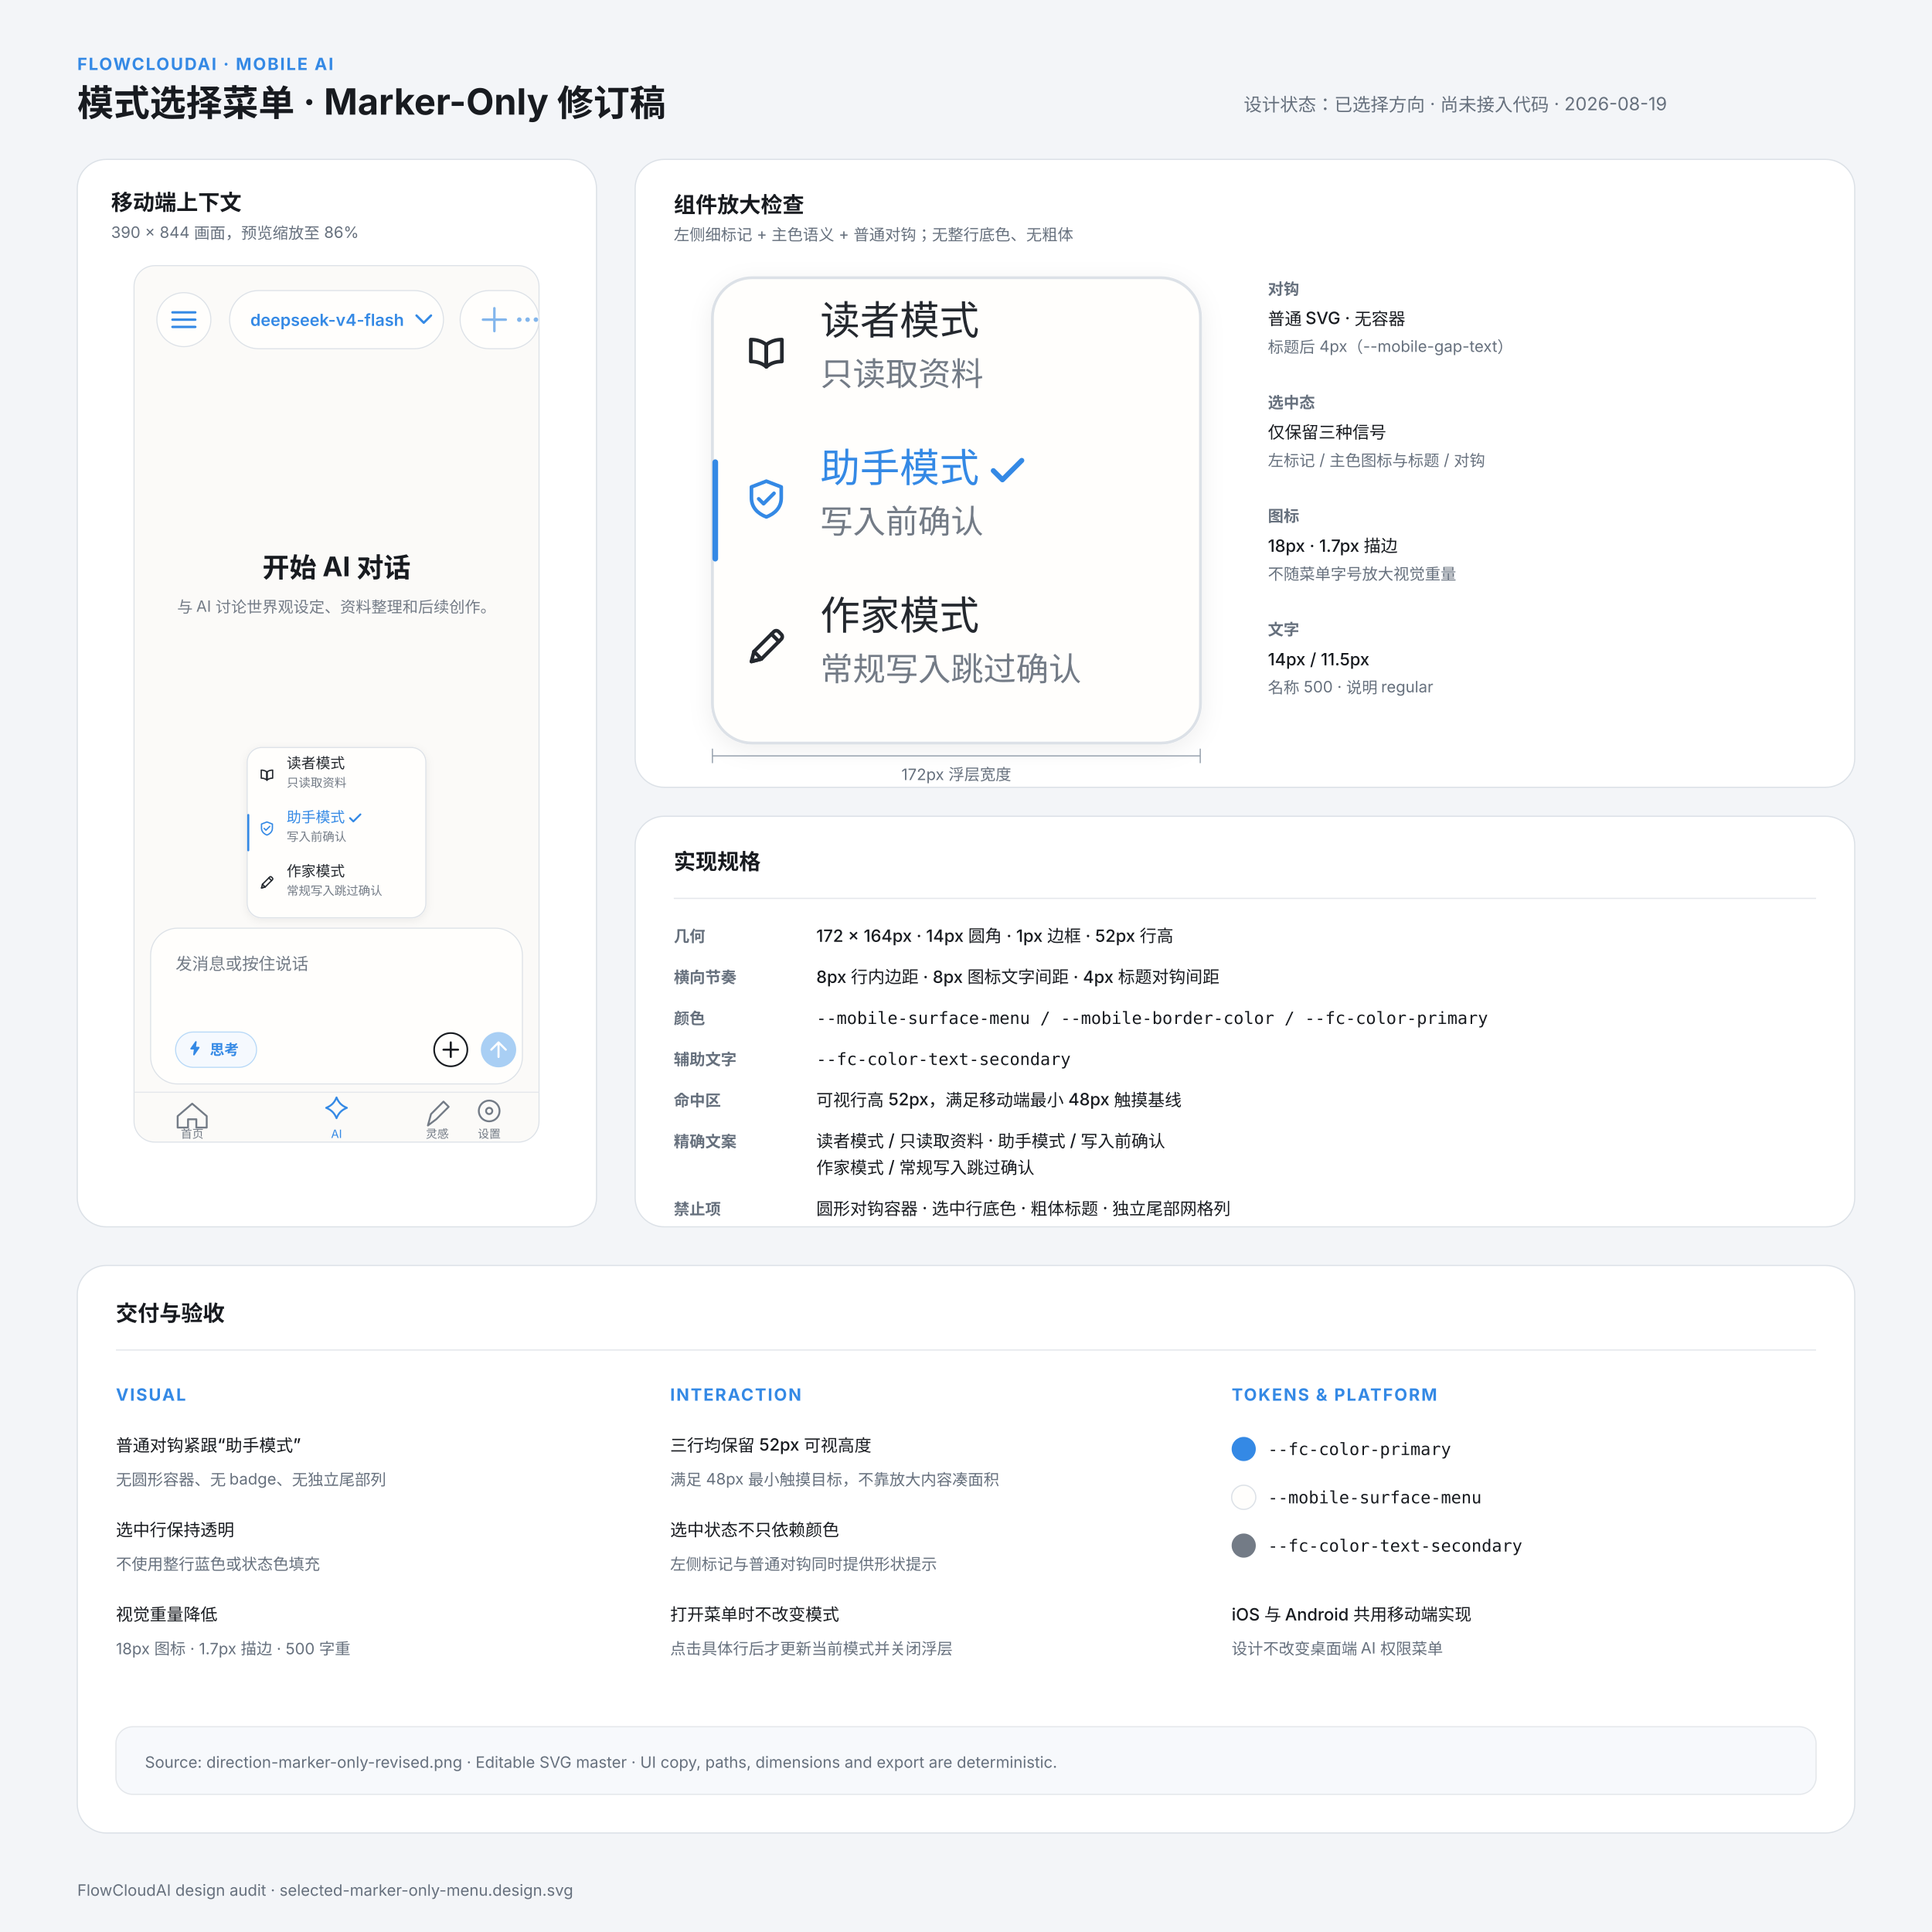
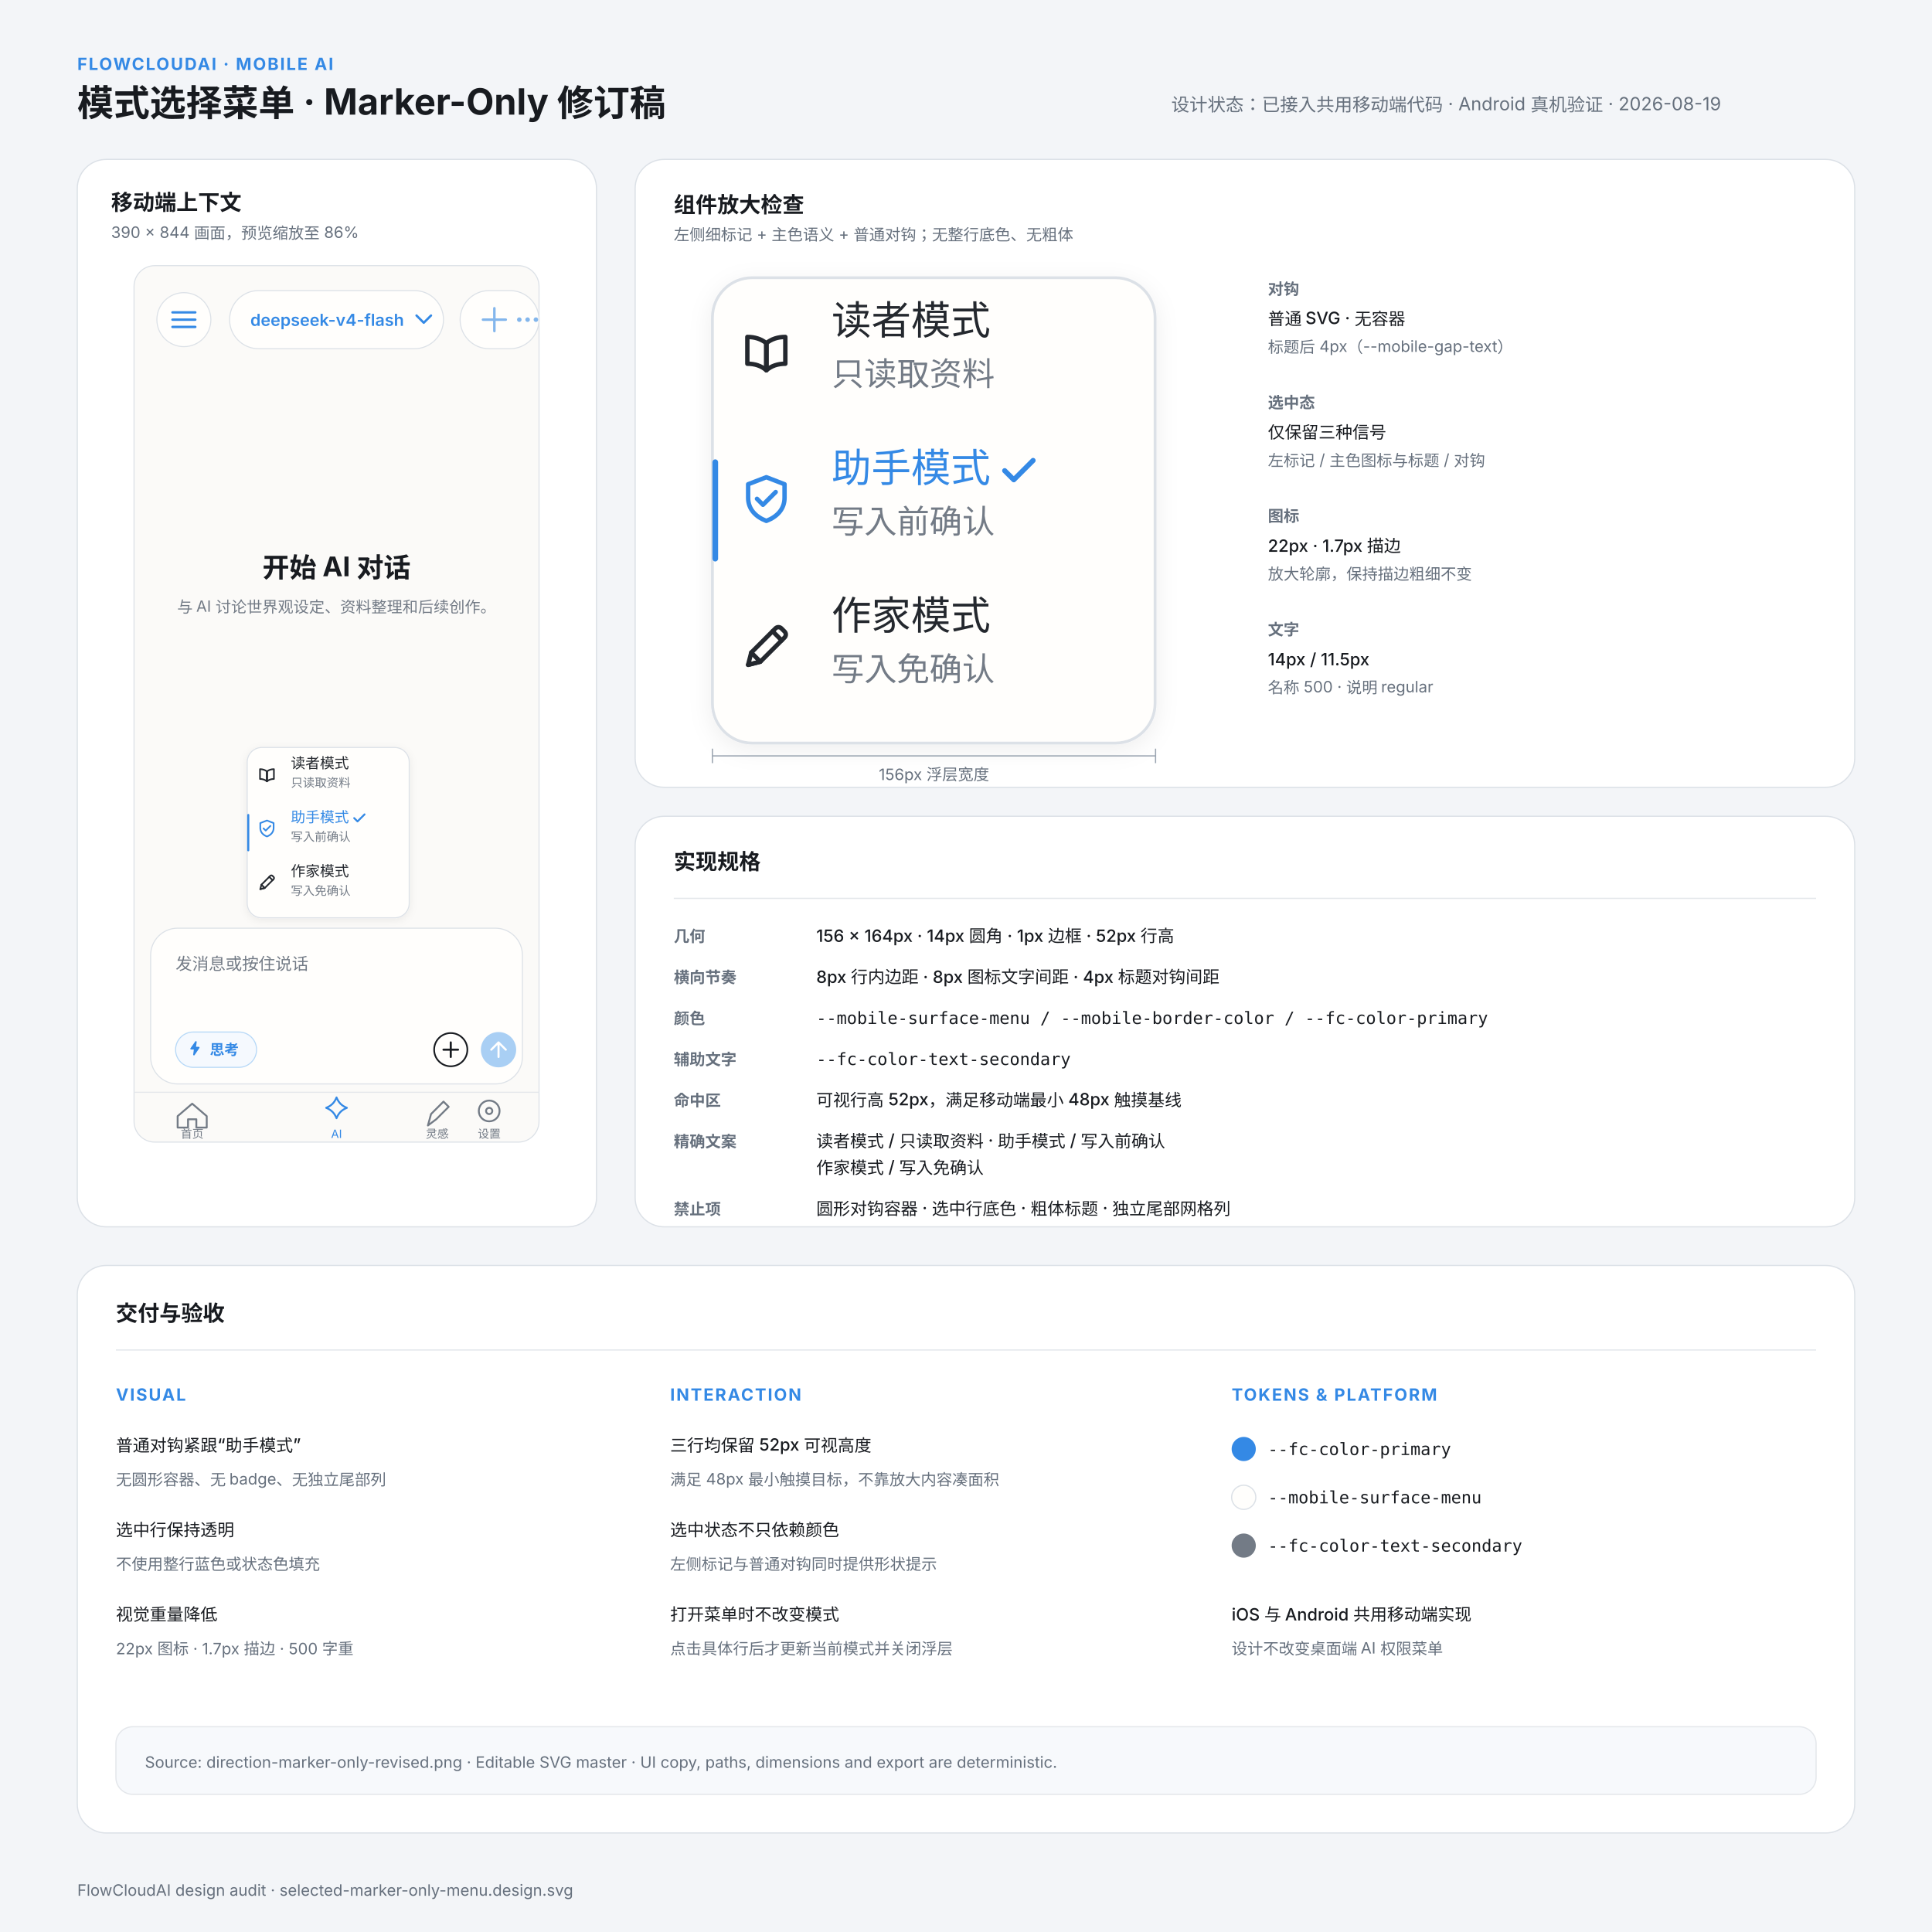
<svg xmlns="http://www.w3.org/2000/svg" width="1600" height="1600" viewBox="0 0 1600 1600">
  <defs>
    <filter id="panel-shadow" x="-24%" y="-24%" width="148%" height="160%">
      <feDropShadow dx="0" dy="6" stdDeviation="10" flood-color="#181b20" flood-opacity="0.09" />
    </filter>
    <filter id="soft-shadow" x="-16%" y="-16%" width="132%" height="150%">
      <feDropShadow dx="0" dy="2" stdDeviation="4" flood-color="#181b20" flood-opacity="0.07" />
    </filter>
    <g id="reader-icon" fill="none" stroke="currentColor" stroke-width="1.7" stroke-linecap="round" stroke-linejoin="round">
      <path d="M12 8.8C10 7.2 7.6 6.4 4.7 6.4v10.3c2.9 0 5.3.8 7.3 2.5Z" />
      <path d="M12 8.8c2-1.6 4.4-2.4 7.3-2.4v10.3c-2.9 0-5.3.8-7.3 2.5Z" />
      <path d="M12 8.8v10.4" />
    </g>
    <g id="assistant-icon" fill="none" stroke="currentColor" stroke-width="1.7" stroke-linecap="round" stroke-linejoin="round">
      <path d="M12 3.6 19 6.3v5.2c0 4.3-2.8 7.3-7 8.9-4.2-1.6-7-4.6-7-8.9V6.3Z" />
      <path d="m8.4 11.9 2.3 2.3 4.9-4.9" />
    </g>
    <g id="writer-icon" fill="none" stroke="currentColor" stroke-width="1.7" stroke-linecap="round" stroke-linejoin="round">
      <path d="m5 19 1.2-4.7L15.5 5a1.6 1.6 0 0 1 2.3 0L19 6.2a1.6 1.6 0 0 1 0 2.3l-9.3 9.3Z" />
      <path d="m14.4 6.1 3.5 3.5M6.2 14.3l3.5 3.5M5 19l4.7-1.2" />
    </g>
    <g id="thinking-icon" fill="#3489e5" stroke="#3489e5" stroke-width="2.1" stroke-linecap="round" stroke-linejoin="round">
      <path d="M13.3 3.5 6.9 12.6h4.9l-1.1 7.9 6.4-9.4h-4.8Z" />
    </g>
    <g id="plain-check" fill="none" stroke="currentColor" stroke-width="1.8" stroke-linecap="round" stroke-linejoin="round">
      <path d="M1 5 4.2 8.2 11 1.4" />
    </g>
    <g id="mode-menu">
-       <rect width="172" height="164" rx="14" fill="#fffefc" stroke="#dce1e7" filter="url(#soft-shadow)" />
+       <rect width="156" height="164" rx="14" fill="#fffefc" stroke="#dce1e7" filter="url(#soft-shadow)" />
      <rect x="0" y="64" width="2" height="36" rx="1" fill="#3489e5" />
-       <g transform="translate(10 17) scale(.75)" color="#24282e">
+       <g transform="translate(8 15) scale(.9167)" color="#24282e">
        <use href="#reader-icon" />
      </g>
-       <text x="38" y="20" fill="#24282e" font-size="14" font-weight="500">读者模式</text>
-       <text x="38" y="38" fill="#737b86" font-size="11.5">只读取资料</text>
-       <g transform="translate(10 69) scale(.75)" color="#3489e5">
+       <text x="42" y="20" fill="#24282e" font-size="14" font-weight="500">读者模式</text>
+       <text x="42" y="38" fill="#737b86" font-size="11.5">只读取资料</text>
+       <g transform="translate(8 67) scale(.9167)" color="#3489e5">
        <use href="#assistant-icon" />
      </g>
-       <text x="38" y="72" fill="#3489e5" font-size="14" font-weight="500">助手模式</text>
-       <g transform="translate(98 63)" color="#3489e5">
+       <text x="42" y="72" fill="#3489e5" font-size="14" font-weight="500">助手模式</text>
+       <g transform="translate(102 63)" color="#3489e5">
        <use href="#plain-check" />
      </g>
-       <text x="38" y="90" fill="#737b86" font-size="11.5">写入前确认</text>
-       <g transform="translate(10 121) scale(.75)" color="#24282e">
+       <text x="42" y="90" fill="#737b86" font-size="11.5">写入前确认</text>
+       <g transform="translate(8 119) scale(.9167)" color="#24282e">
        <use href="#writer-icon" />
      </g>
-       <text x="38" y="124" fill="#24282e" font-size="14" font-weight="500">作家模式</text>
-       <text x="38" y="142" fill="#737b86" font-size="11.5">常规写入跳过确认</text>
+       <text x="42" y="124" fill="#24282e" font-size="14" font-weight="500">作家模式</text>
+       <text x="42" y="142" fill="#737b86" font-size="11.5">写入免确认</text>
    </g>
    <style>
      text { font-family: system-ui, -apple-system, "PingFang SC", "Noto Sans SC", sans-serif; }
      .eyebrow { fill: #3489e5; font-size: 14px; font-weight: 650; letter-spacing: 1.2px; }
      .title { fill: #181b20; font-size: 30px; font-weight: 700; }
      .subtitle { fill: #66707d; font-size: 15px; }
      .section-title { fill: #181b20; font-size: 18px; font-weight: 650; }
      .label { fill: #66707d; font-size: 13px; font-weight: 600; }
      .value { fill: #181b20; font-size: 14px; font-weight: 500; }
      .note { fill: #66707d; font-size: 13px; }
      .mono { font-family: ui-monospace, SFMono-Regular, Menlo, monospace; }
    </style>
  </defs>
  <rect width="1600" height="1600" fill="#f3f5f8" />
  <text x="64" y="58" class="eyebrow">FLOWCLOUDAI · MOBILE AI</text>
  <text x="64" y="96" class="title">模式选择菜单 · Marker-Only 修订稿</text>
-   <text x="1030" y="92" class="subtitle">设计状态：已选择方向 · 尚未接入代码 · 2026-08-19</text>
+   <text x="970" y="92" class="subtitle">设计状态：已接入共用移动端代码 · Android 真机验证 · 2026-08-19</text>
  <rect x="64" y="132" width="430" height="884" rx="24" fill="#ffffff" stroke="#dce1e7" />
  <text x="92" y="174" class="section-title">移动端上下文</text>
  <text x="92" y="197" class="note">390 × 844 画面，预览缩放至 86%</text>
  <g transform="translate(111 220) scale(.86)">
    <rect width="390" height="844" rx="20" fill="#fbfaf8" stroke="#dce1e7" />
    <g transform="translate(20 24)">
      <circle cx="28" cy="28" r="26" fill="#fffefc" stroke="#dce1e7" />
      <path d="M17 21h22M17 28h22M17 35h22" fill="none" stroke="#3489e5" stroke-width="2.3" stroke-linecap="round" />
      <rect x="72" width="206" height="56" rx="28" fill="#fffefc" stroke="#dce1e7" />
      <text x="92" y="34" fill="#3489e5" font-size="16" font-weight="600">deepseek-v4-flash</text>
      <path d="m252 24 7 7 7-7" fill="none" stroke="#3489e5" stroke-width="2.2" stroke-linecap="round" stroke-linejoin="round" />
      <rect x="294" width="76" height="56" rx="28" fill="#fffefc" stroke="#dce1e7" />
      <path d="M316 28h22M327 17v22" fill="none" stroke="#83b6ec" stroke-width="2.4" stroke-linecap="round" />
      <circle cx="351" cy="28" r="2.2" fill="#83b6ec" />
      <circle cx="359" cy="28" r="2.2" fill="#83b6ec" />
      <circle cx="367" cy="28" r="2.2" fill="#83b6ec" />
    </g>
    <text x="195" y="300" text-anchor="middle" fill="#181b20" font-size="26" font-weight="650">开始 AI 对话</text>
    <text x="195" y="334" text-anchor="middle" fill="#737b86" font-size="15">与 AI 讨论世界观设定、资料整理和后续创作。</text>
    <g transform="translate(109 464)">
      <use href="#mode-menu" />
    </g>
    <g transform="translate(16 638)">
      <rect width="358" height="150" rx="26" fill="#fffefc" stroke="#dce1e7" />
      <text x="24" y="40" fill="#737b86" font-size="16">发消息或按住说话</text>
      <g transform="translate(24 100)">
        <rect width="78" height="34" rx="17" fill="#f5f9fe" stroke="#b6d8f7" />
        <g transform="translate(10 7) scale(.72)">
          <use href="#thinking-icon" />
        </g>
        <text x="33" y="22" fill="#3489e5" font-size="14" font-weight="550">思考</text>
      </g>
      <g transform="translate(272 100)">
        <circle cx="17" cy="17" r="16" fill="none" stroke="#181b20" stroke-width="1.6" />
        <path d="M10 17h14M17 10v14" stroke="#181b20" stroke-width="2" stroke-linecap="round" />
      </g>
      <g transform="translate(318 100)">
        <circle cx="17" cy="17" r="17" fill="#a9cff4" />
        <path d="M17 24V10m0 0-7 7m7-7 7 7" fill="none" stroke="#ffffff" stroke-width="2" stroke-linecap="round" stroke-linejoin="round" />
      </g>
    </g>
    <line x1="0" y1="796" x2="390" y2="796" stroke="#e4e7eb" />
    <g fill="none" stroke="#737b86" stroke-width="1.8" stroke-linecap="round" stroke-linejoin="round">
      <path d="M42 819 56 807l14 12v11H60v-8h-8v8H42Z" />
      <path d="M185 811c5 2 8 5 10 10 2-5 5-8 10-10-5-2-8-5-10-10-2 5-5 8-10 10Z" stroke="#3489e5" />
      <path d="m283 828 3-11 12-12 5 5-12 12Z" />
      <circle cx="342" cy="814" r="10" />
      <circle cx="342" cy="814" r="3" />
    </g>
    <text x="56" y="840" text-anchor="middle" fill="#737b86" font-size="11">首页</text>
    <text x="195" y="840" text-anchor="middle" fill="#3489e5" font-size="11">AI</text>
    <text x="292" y="840" text-anchor="middle" fill="#737b86" font-size="11">灵感</text>
    <text x="342" y="840" text-anchor="middle" fill="#737b86" font-size="11">设置</text>
  </g>
  <rect x="526" y="132" width="1010" height="520" rx="24" fill="#ffffff" stroke="#dce1e7" />
  <text x="558" y="176" class="section-title">组件放大检查</text>
  <text x="558" y="199" class="note">左侧细标记 + 主色语义 + 普通对钩；无整行底色、无粗体</text>
  <g transform="translate(590 230) scale(2.35)">
    <use href="#mode-menu" />
  </g>
-   <line x1="590" y1="626" x2="994" y2="626" stroke="#9aa4b0" stroke-width="1" />
+   <line x1="590" y1="626" x2="957" y2="626" stroke="#9aa4b0" stroke-width="1" />
  <line x1="590" y1="620" x2="590" y2="632" stroke="#9aa4b0" />
-   <line x1="994" y1="620" x2="994" y2="632" stroke="#9aa4b0" />
-   <text x="792" y="646" text-anchor="middle" class="note">172px 浮层宽度</text>
+   <line x1="957" y1="620" x2="957" y2="632" stroke="#9aa4b0" />
+   <text x="773.5" y="646" text-anchor="middle" class="note">156px 浮层宽度</text>
  <g transform="translate(1050 244)">
    <text class="label" y="0">对钩</text>
    <text class="value" y="25">普通 SVG · 无容器</text>
    <text class="note" y="48">标题后 4px（--mobile-gap-text）</text>
    <text class="label" y="94">选中态</text>
    <text class="value" y="119">仅保留三种信号</text>
    <text class="note" y="142">左标记 / 主色图标与标题 / 对钩</text>
    <text class="label" y="188">图标</text>
-     <text class="value" y="213">18px · 1.7px 描边</text>
-     <text class="note" y="236">不随菜单字号放大视觉重量</text>
+     <text class="value" y="213">22px · 1.7px 描边</text>
+     <text class="note" y="236">放大轮廓，保持描边粗细不变</text>
    <text class="label" y="282">文字</text>
    <text class="value" y="307">14px / 11.5px</text>
    <text class="note" y="330">名称 500 · 说明 regular</text>
  </g>
  <rect x="526" y="676" width="1010" height="340" rx="24" fill="#ffffff" stroke="#dce1e7" />
  <text x="558" y="720" class="section-title">实现规格</text>
  <line x1="558" y1="744" x2="1504" y2="744" stroke="#e4e7eb" />
  <g transform="translate(558 780)">
    <text class="label">几何</text>
-     <text x="118" class="value">172 × 164px · 14px 圆角 · 1px 边框 · 52px 行高</text>
+     <text x="118" class="value">156 × 164px · 14px 圆角 · 1px 边框 · 52px 行高</text>
    <text y="34" class="label">横向节奏</text>
    <text x="118" y="34" class="value">8px 行内边距 · 8px 图标文字间距 · 4px 标题对钩间距</text>
    <text y="68" class="label">颜色</text>
    <text x="118" y="68" class="value mono">--mobile-surface-menu / --mobile-border-color / --fc-color-primary</text>
    <text y="102" class="label">辅助文字</text>
    <text x="118" y="102" class="value mono">--fc-color-text-secondary</text>
    <text y="136" class="label">命中区</text>
    <text x="118" y="136" class="value">可视行高 52px，满足移动端最小 48px 触摸基线</text>
    <text y="170" class="label">精确文案</text>
    <text x="118" y="170" class="value">读者模式 / 只读取资料 · 助手模式 / 写入前确认</text>
-     <text x="118" y="192" class="value">作家模式 / 常规写入跳过确认</text>
+     <text x="118" y="192" class="value">作家模式 / 写入免确认</text>
    <text y="226" class="label">禁止项</text>
    <text x="118" y="226" class="value">圆形对钩容器 · 选中行底色 · 粗体标题 · 独立尾部网格列</text>
  </g>
  <rect x="64" y="1048" width="1472" height="470" rx="24" fill="#ffffff" stroke="#dce1e7" />
  <text x="96" y="1094" class="section-title">交付与验收</text>
  <line x1="96" y1="1118" x2="1504" y2="1118" stroke="#e4e7eb" />
  <g transform="translate(96 1160)">
    <text class="eyebrow">VISUAL</text>
    <text y="42" class="value">普通对钩紧跟“助手模式”</text>
    <text y="70" class="note">无圆形容器、无 badge、无独立尾部列</text>
    <text y="112" class="value">选中行保持透明</text>
    <text y="140" class="note">不使用整行蓝色或状态色填充</text>
    <text y="182" class="value">视觉重量降低</text>
-     <text y="210" class="note">18px 图标 · 1.7px 描边 · 500 字重</text>
+     <text y="210" class="note">22px 图标 · 1.7px 描边 · 500 字重</text>
  </g>
  <g transform="translate(555 1160)">
    <text class="eyebrow">INTERACTION</text>
    <text y="42" class="value">三行均保留 52px 可视高度</text>
    <text y="70" class="note">满足 48px 最小触摸目标，不靠放大内容凑面积</text>
    <text y="112" class="value">选中状态不只依赖颜色</text>
    <text y="140" class="note">左侧标记与普通对钩同时提供形状提示</text>
    <text y="182" class="value">打开菜单时不改变模式</text>
    <text y="210" class="note">点击具体行后才更新当前模式并关闭浮层</text>
  </g>
  <g transform="translate(1020 1160)">
    <text class="eyebrow">TOKENS &amp; PLATFORM</text>
    <g transform="translate(0 30)">
      <circle cx="10" cy="10" r="10" fill="#3489e5" />
      <text x="30" y="15" class="value mono">--fc-color-primary</text>
    </g>
    <g transform="translate(0 70)">
      <circle cx="10" cy="10" r="10" fill="#fffefc" stroke="#dce1e7" />
      <text x="30" y="15" class="value mono">--mobile-surface-menu</text>
    </g>
    <g transform="translate(0 110)">
      <circle cx="10" cy="10" r="10" fill="#737b86" />
      <text x="30" y="15" class="value mono">--fc-color-text-secondary</text>
    </g>
    <text y="182" class="value">iOS 与 Android 共用移动端实现</text>
    <text y="210" class="note">设计不改变桌面端 AI 权限菜单</text>
  </g>
  <rect x="96" y="1430" width="1408" height="56" rx="14" fill="#f7f9fc" stroke="#e4e7eb" />
  <text x="120" y="1464" class="note">Source: direction-marker-only-revised.png · Editable SVG master · UI copy, paths, dimensions and export are deterministic.</text>
  <text x="64" y="1570" class="note">FlowCloudAI design audit · selected-marker-only-menu.design.svg</text>
</svg>
